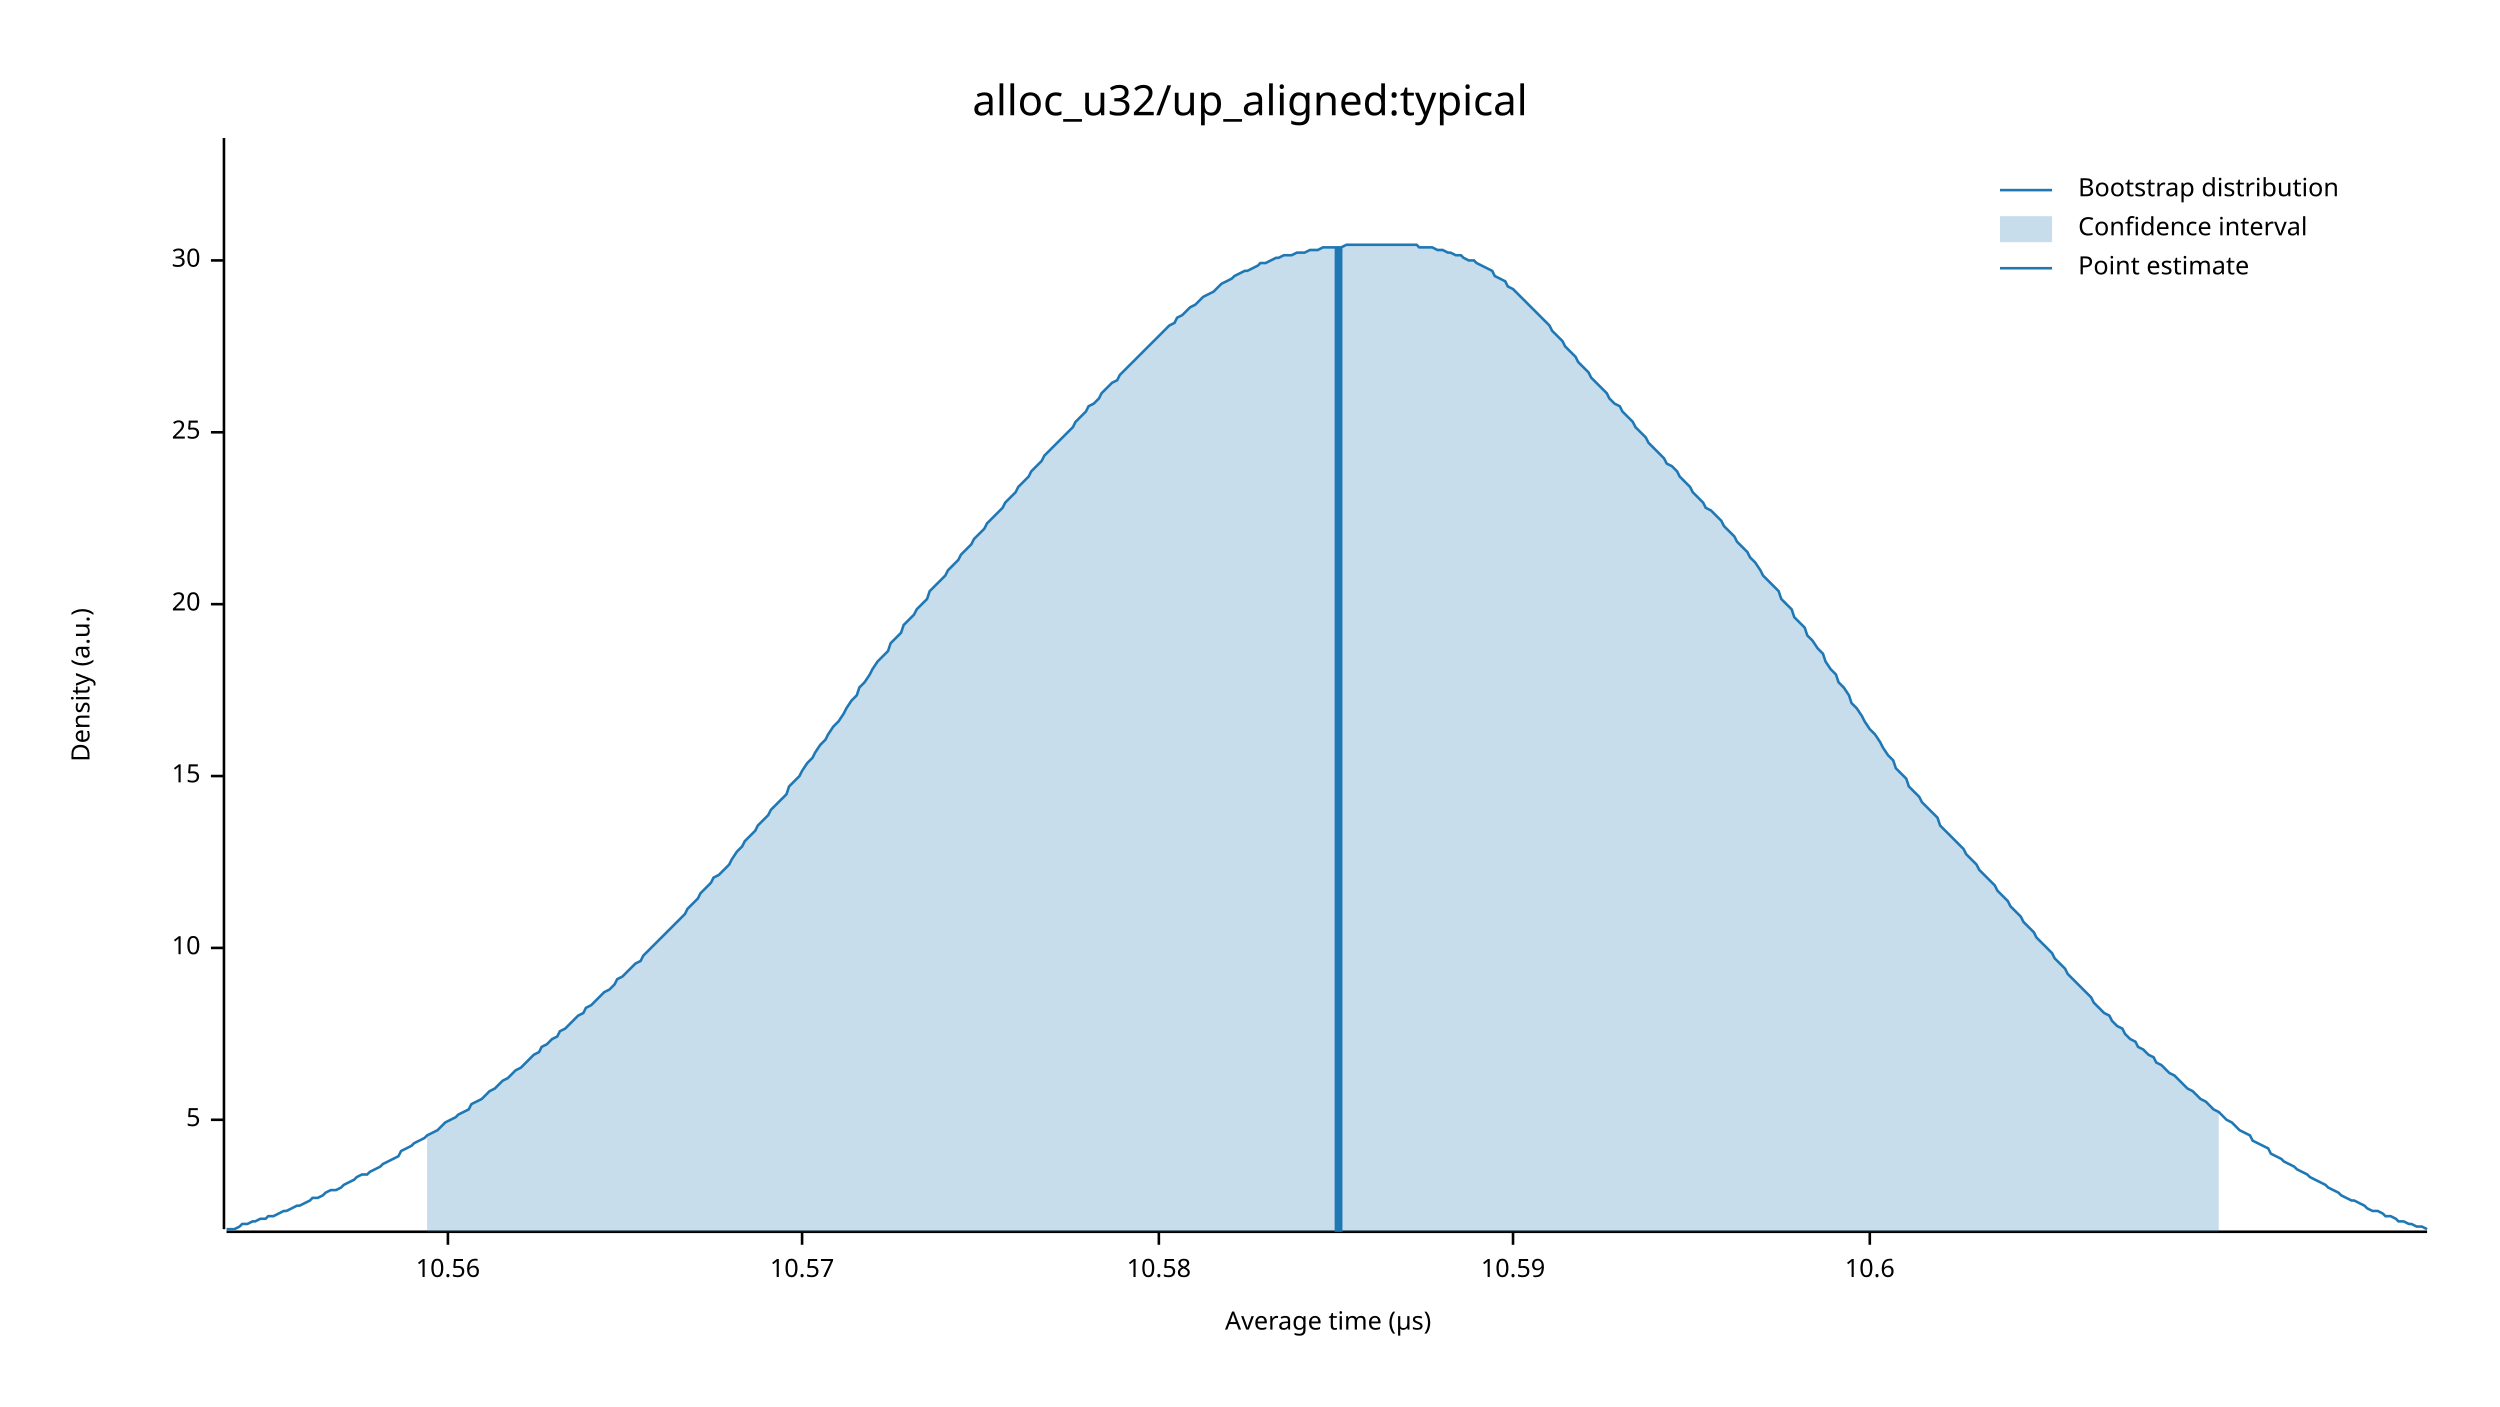
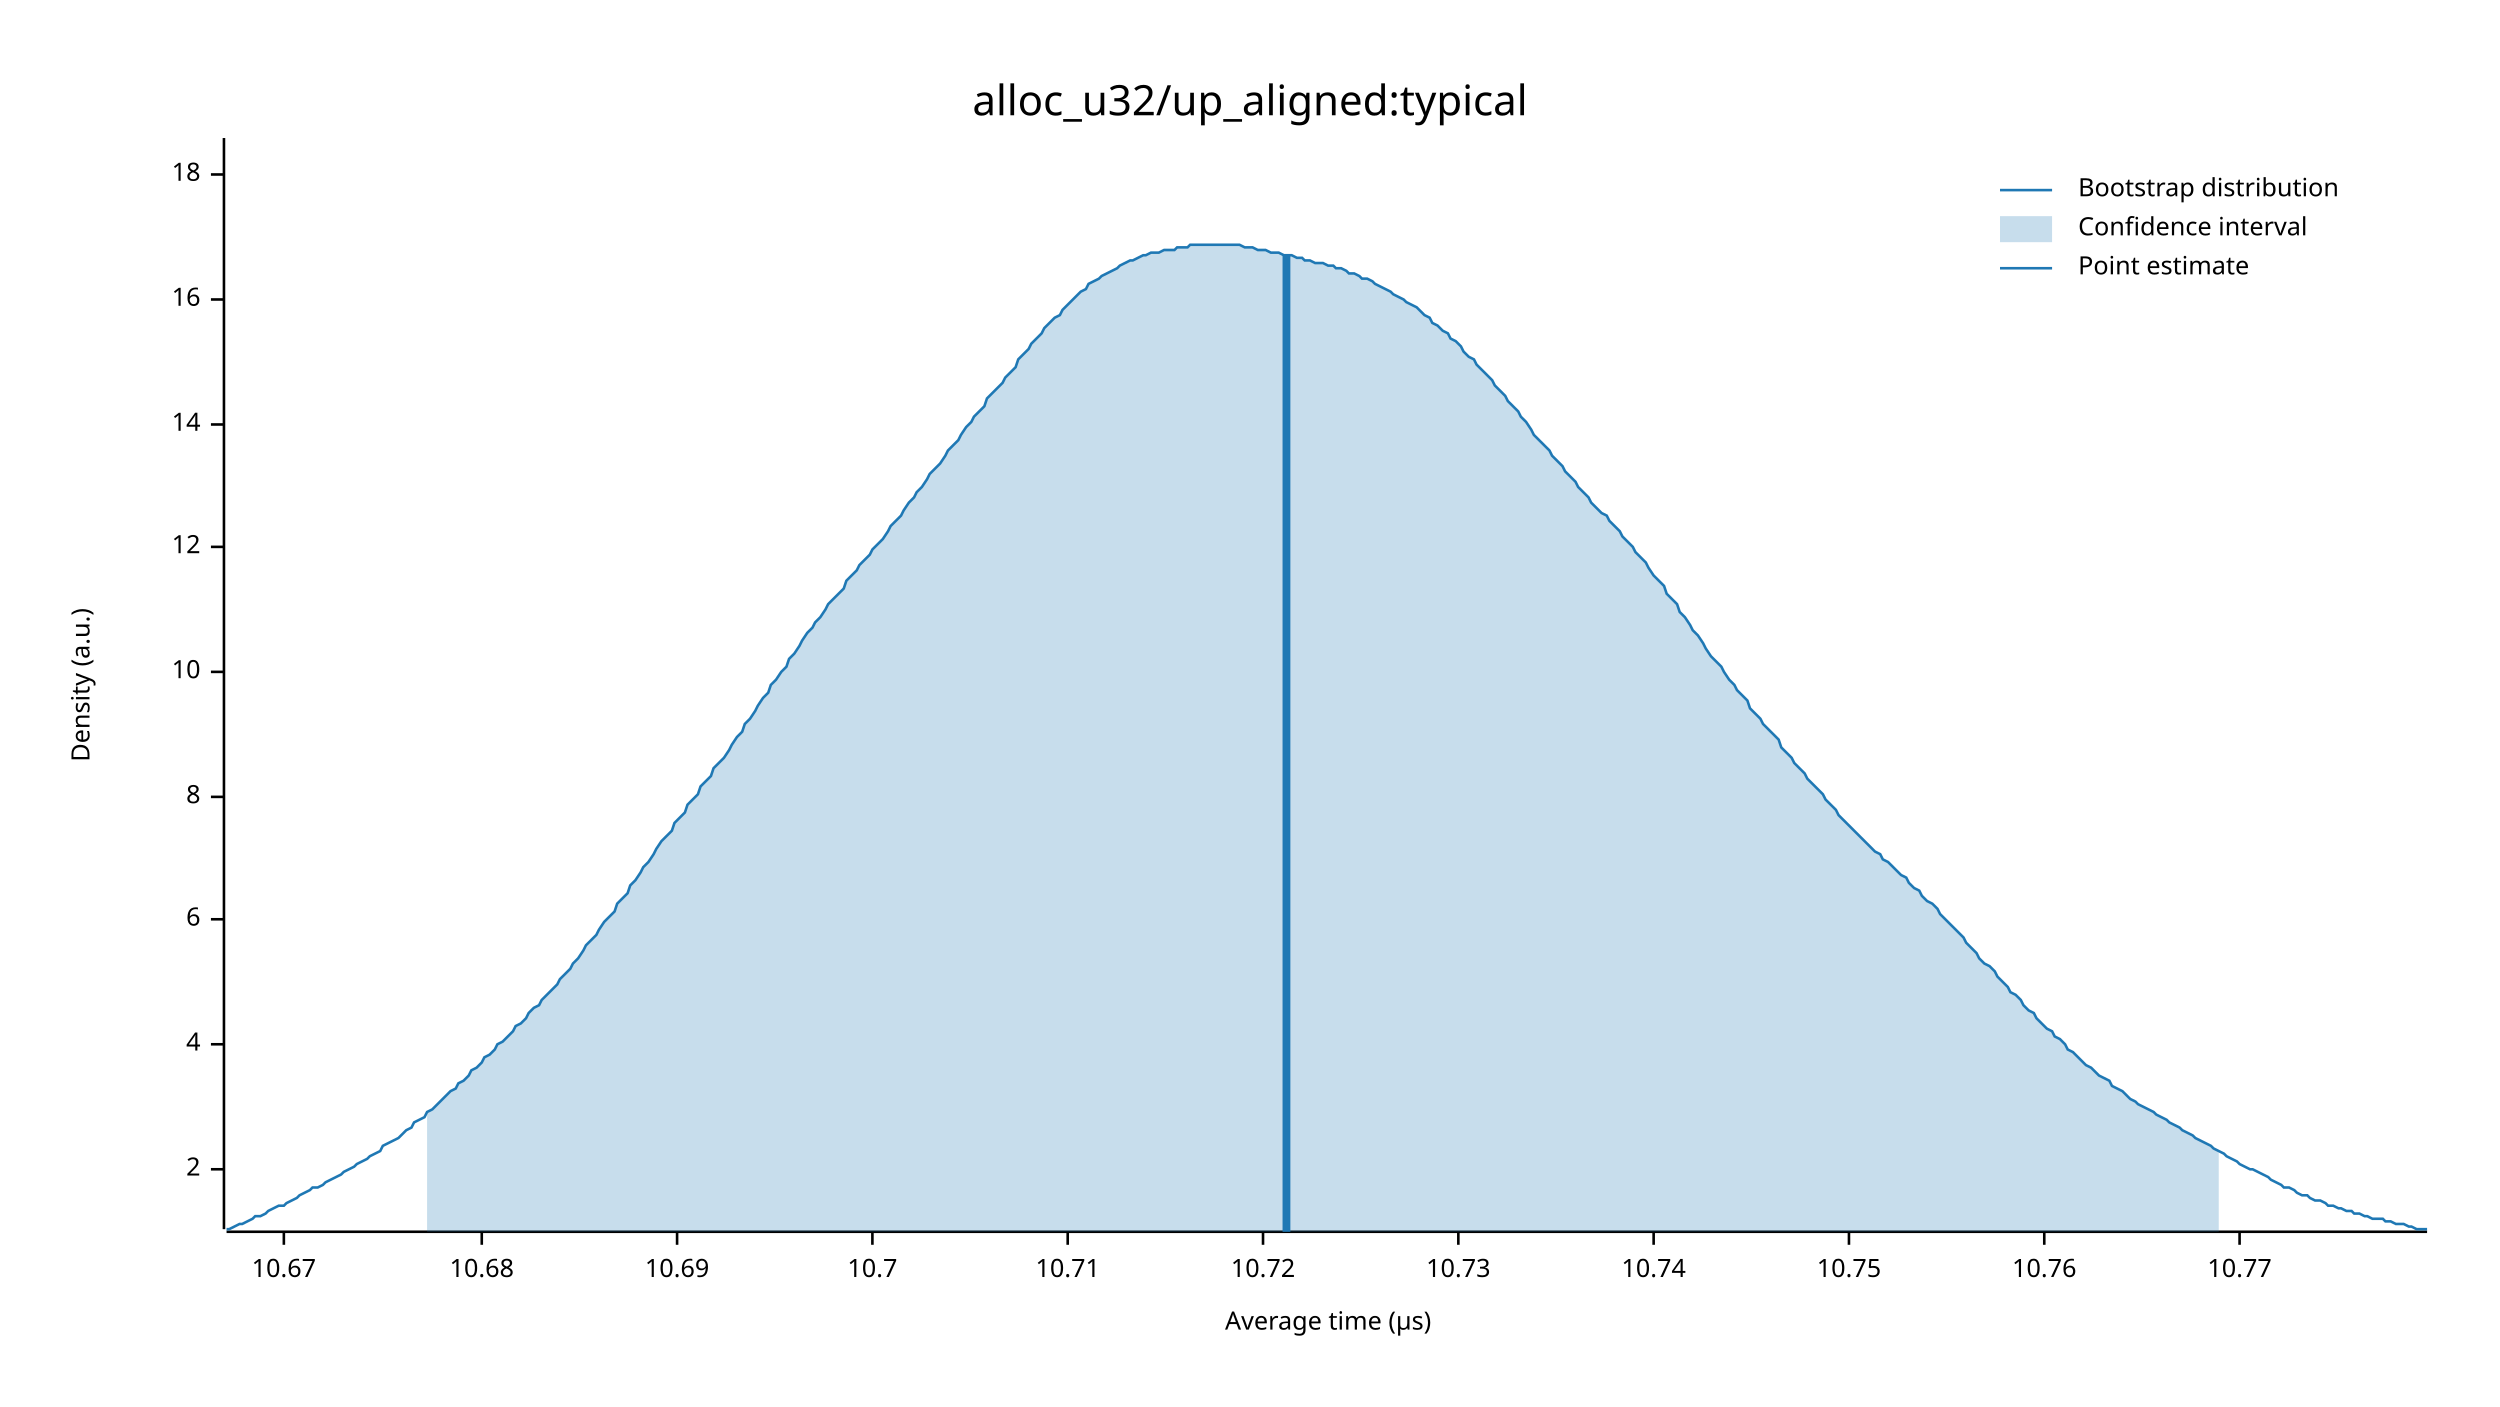
<svg xmlns="http://www.w3.org/2000/svg" width="960" height="540" viewBox="0 0 960 540">
  <text x="480" y="32" dy="0.76em" text-anchor="middle" font-family="sans-serif" font-size="16.129" opacity="1" fill="#000000">
alloc_u32/up_aligned:typical
</text>
  <text x="27" y="263" dy="0.76em" text-anchor="middle" font-family="sans-serif" font-size="9.677" opacity="1" fill="#000000" transform="rotate(270, 27, 263)">
Density (a.u.)
</text>
  <text x="510" y="513" dy="-0.5ex" text-anchor="middle" font-family="sans-serif" font-size="9.677" opacity="1" fill="#000000">
Average time (µs)
</text>
  <polyline fill="none" opacity="1" stroke="#000000" stroke-width="1" points="86,53 86,472 " />
-   <text x="77" y="430" dy="0.5ex" text-anchor="end" font-family="sans-serif" font-size="9.677" opacity="1" fill="#000000">
- 5
+   <text x="77" y="449" dy="0.5ex" text-anchor="end" font-family="sans-serif" font-size="9.677" opacity="1" fill="#000000">
+ 2
</text>
-   <polyline fill="none" opacity="1" stroke="#000000" stroke-width="1" points="81,430 86,430 " />
-   <text x="77" y="364" dy="0.5ex" text-anchor="end" font-family="sans-serif" font-size="9.677" opacity="1" fill="#000000">
+   <polyline fill="none" opacity="1" stroke="#000000" stroke-width="1" points="81,449 86,449 " />
+   <text x="77" y="401" dy="0.5ex" text-anchor="end" font-family="sans-serif" font-size="9.677" opacity="1" fill="#000000">
+ 4
+ </text>
+   <polyline fill="none" opacity="1" stroke="#000000" stroke-width="1" points="81,401 86,401 " />
+   <text x="77" y="353" dy="0.5ex" text-anchor="end" font-family="sans-serif" font-size="9.677" opacity="1" fill="#000000">
+ 6
+ </text>
+   <polyline fill="none" opacity="1" stroke="#000000" stroke-width="1" points="81,353 86,353 " />
+   <text x="77" y="306" dy="0.5ex" text-anchor="end" font-family="sans-serif" font-size="9.677" opacity="1" fill="#000000">
+ 8
+ </text>
+   <polyline fill="none" opacity="1" stroke="#000000" stroke-width="1" points="81,306 86,306 " />
+   <text x="77" y="258" dy="0.5ex" text-anchor="end" font-family="sans-serif" font-size="9.677" opacity="1" fill="#000000">
10
</text>
-   <polyline fill="none" opacity="1" stroke="#000000" stroke-width="1" points="81,364 86,364 " />
-   <text x="77" y="298" dy="0.5ex" text-anchor="end" font-family="sans-serif" font-size="9.677" opacity="1" fill="#000000">
- 15
+   <polyline fill="none" opacity="1" stroke="#000000" stroke-width="1" points="81,258 86,258 " />
+   <text x="77" y="210" dy="0.5ex" text-anchor="end" font-family="sans-serif" font-size="9.677" opacity="1" fill="#000000">
+ 12
</text>
-   <polyline fill="none" opacity="1" stroke="#000000" stroke-width="1" points="81,298 86,298 " />
-   <text x="77" y="232" dy="0.5ex" text-anchor="end" font-family="sans-serif" font-size="9.677" opacity="1" fill="#000000">
- 20
+   <polyline fill="none" opacity="1" stroke="#000000" stroke-width="1" points="81,210 86,210 " />
+   <text x="77" y="163" dy="0.5ex" text-anchor="end" font-family="sans-serif" font-size="9.677" opacity="1" fill="#000000">
+ 14
</text>
-   <polyline fill="none" opacity="1" stroke="#000000" stroke-width="1" points="81,232 86,232 " />
-   <text x="77" y="166" dy="0.5ex" text-anchor="end" font-family="sans-serif" font-size="9.677" opacity="1" fill="#000000">
- 25
+   <polyline fill="none" opacity="1" stroke="#000000" stroke-width="1" points="81,163 86,163 " />
+   <text x="77" y="115" dy="0.5ex" text-anchor="end" font-family="sans-serif" font-size="9.677" opacity="1" fill="#000000">
+ 16
</text>
-   <polyline fill="none" opacity="1" stroke="#000000" stroke-width="1" points="81,166 86,166 " />
-   <text x="77" y="100" dy="0.5ex" text-anchor="end" font-family="sans-serif" font-size="9.677" opacity="1" fill="#000000">
- 30
+   <polyline fill="none" opacity="1" stroke="#000000" stroke-width="1" points="81,115 86,115 " />
+   <text x="77" y="67" dy="0.5ex" text-anchor="end" font-family="sans-serif" font-size="9.677" opacity="1" fill="#000000">
+ 18
</text>
-   <polyline fill="none" opacity="1" stroke="#000000" stroke-width="1" points="81,100 86,100 " />
+   <polyline fill="none" opacity="1" stroke="#000000" stroke-width="1" points="81,67 86,67 " />
  <polyline fill="none" opacity="1" stroke="#000000" stroke-width="1" points="87,473 932,473 " />
-   <text x="172" y="483" dy="0.76em" text-anchor="middle" font-family="sans-serif" font-size="9.677" opacity="1" fill="#000000">
- 10.56
+   <text x="109" y="483" dy="0.76em" text-anchor="middle" font-family="sans-serif" font-size="9.677" opacity="1" fill="#000000">
+ 10.67
</text>
-   <polyline fill="none" opacity="1" stroke="#000000" stroke-width="1" points="172,473 172,478 " />
-   <text x="308" y="483" dy="0.76em" text-anchor="middle" font-family="sans-serif" font-size="9.677" opacity="1" fill="#000000">
- 10.57
+   <polyline fill="none" opacity="1" stroke="#000000" stroke-width="1" points="109,473 109,478 " />
+   <text x="185" y="483" dy="0.76em" text-anchor="middle" font-family="sans-serif" font-size="9.677" opacity="1" fill="#000000">
+ 10.68
</text>
-   <polyline fill="none" opacity="1" stroke="#000000" stroke-width="1" points="308,473 308,478 " />
-   <text x="445" y="483" dy="0.76em" text-anchor="middle" font-family="sans-serif" font-size="9.677" opacity="1" fill="#000000">
- 10.58
+   <polyline fill="none" opacity="1" stroke="#000000" stroke-width="1" points="185,473 185,478 " />
+   <text x="260" y="483" dy="0.76em" text-anchor="middle" font-family="sans-serif" font-size="9.677" opacity="1" fill="#000000">
+ 10.69
</text>
-   <polyline fill="none" opacity="1" stroke="#000000" stroke-width="1" points="445,473 445,478 " />
-   <text x="581" y="483" dy="0.76em" text-anchor="middle" font-family="sans-serif" font-size="9.677" opacity="1" fill="#000000">
- 10.59
+   <polyline fill="none" opacity="1" stroke="#000000" stroke-width="1" points="260,473 260,478 " />
+   <text x="335" y="483" dy="0.76em" text-anchor="middle" font-family="sans-serif" font-size="9.677" opacity="1" fill="#000000">
+ 10.7
</text>
-   <polyline fill="none" opacity="1" stroke="#000000" stroke-width="1" points="581,473 581,478 " />
-   <text x="718" y="483" dy="0.76em" text-anchor="middle" font-family="sans-serif" font-size="9.677" opacity="1" fill="#000000">
- 10.6
+   <polyline fill="none" opacity="1" stroke="#000000" stroke-width="1" points="335,473 335,478 " />
+   <text x="410" y="483" dy="0.76em" text-anchor="middle" font-family="sans-serif" font-size="9.677" opacity="1" fill="#000000">
+ 10.71
</text>
-   <polyline fill="none" opacity="1" stroke="#000000" stroke-width="1" points="718,473 718,478 " />
-   <polyline fill="none" opacity="1" stroke="#1F78B4" stroke-width="1" points="87,472 88,472 90,472 92,471 93,470 95,470 97,469 98,469 100,468 102,468 103,467 105,467 107,466 109,465 110,465 112,464 114,463 115,463 117,462 119,461 120,460 122,460 124,459 125,458 127,457 129,457 131,456 132,455 134,454 136,453 137,452 139,451 141,451 142,450 144,449 146,448 147,447 149,446 151,445 153,444 154,442 156,441 158,440 159,439 161,438 163,437 164,436 166,435 168,434 169,433 171,431 173,430 175,429 176,428 178,427 180,426 181,424 183,423 185,422 186,421 188,419 190,418 191,417 193,415 195,414 197,412 198,411 200,410 202,408 203,407 205,405 207,404 208,402 210,401 212,399 214,398 215,396 217,395 219,393 220,392 222,390 224,389 225,387 227,386 229,384 230,383 232,381 234,380 236,378 237,376 239,375 241,373 242,372 244,370 246,369 247,367 249,365 251,363 252,362 254,360 256,358 258,356 259,355 261,353 263,351 264,349 266,347 268,345 269,343 271,341 273,339 274,337 276,336 278,334 280,332 281,330 283,327 285,325 286,323 288,321 290,319 291,317 293,315 295,313 296,311 298,309 300,307 302,305 303,302 305,300 307,298 308,296 310,293 312,291 313,289 315,286 317,284 318,282 320,279 322,277 324,274 325,272 327,269 329,267 330,264 332,262 334,259 335,257 337,254 339,252 341,250 342,247 344,245 346,243 347,240 349,238 351,236 352,234 354,232 356,230 357,227 359,225 361,223 363,221 364,219 366,217 368,215 369,213 371,211 373,209 374,207 376,205 378,203 379,201 381,199 383,197 385,195 386,193 388,191 390,189 391,187 393,185 395,183 396,181 398,179 400,177 401,175 403,173 405,171 407,169 408,168 410,166 412,164 413,162 415,160 417,158 418,156 420,155 422,153 423,151 425,149 427,147 429,146 430,144 432,142 434,140 435,139 437,137 439,135 440,134 442,132 444,130 445,129 447,127 449,125 451,124 452,122 454,121 456,119 457,118 459,117 461,115 462,114 464,113 466,112 468,110 469,109 471,108 473,107 474,106 476,105 478,104 479,104 481,103 483,102 484,101 486,101 488,100 490,99 491,99 493,98 495,98 496,98 498,97 500,97 501,97 503,96 505,96 506,96 508,95 510,95 512,95 513,95 515,95 517,94 518,94 520,94 522,94 523,94 525,94 527,94 528,94 530,94 532,94 534,94 535,94 537,94 539,94 540,94 542,94 544,94 545,95 547,95 549,95 550,95 552,96 554,96 556,97 557,97 559,98 561,98 562,99 564,100 566,100 567,101 569,102 571,103 573,104 574,106 576,107 578,108 579,110 581,111 583,113 584,114 586,116 588,118 589,119 591,121 593,123 595,125 596,127 598,129 600,131 601,133 603,135 605,137 606,139 608,141 610,143 611,145 613,147 615,149 617,151 618,153 620,155 622,156 623,158 625,160 627,162 628,164 630,166 632,168 633,170 635,172 637,174 639,176 640,178 642,179 644,181 645,183 647,185 649,187 650,189 652,191 654,193 655,195 657,196 659,198 661,200 662,202 664,204 666,206 667,208 669,210 671,212 672,214 674,216 676,219 677,221 679,223 681,225 683,227 684,230 686,232 688,234 689,237 691,239 693,241 694,244 696,246 698,249 700,251 701,254 703,257 705,259 706,262 708,264 710,267 711,270 713,272 715,275 716,277 718,280 720,282 722,285 723,287 725,290 727,292 728,295 730,297 732,299 733,302 735,304 737,306 738,308 740,310 742,312 744,314 745,317 747,319 749,321 750,322 752,324 754,326 755,328 757,330 759,332 760,334 762,336 764,338 766,340 767,342 769,344 771,346 772,348 774,350 776,352 777,354 779,356 781,358 782,360 784,362 786,364 788,366 789,368 791,370 793,372 794,374 796,376 798,378 799,379 801,381 803,383 804,385 806,387 808,389 810,390 811,392 813,394 815,395 816,397 818,399 820,400 821,402 823,403 825,405 827,406 828,408 830,409 832,411 833,412 835,413 837,415 838,416 840,418 842,419 843,420 845,422 847,423 849,425 850,426 852,427 854,429 855,430 857,431 859,433 860,434 862,435 864,436 865,438 867,439 869,440 871,441 872,443 874,444 876,445 877,446 879,447 881,448 882,449 884,450 886,451 887,452 889,453 891,454 893,455 894,456 896,457 898,458 899,459 901,460 903,461 904,461 906,462 908,463 909,464 911,465 913,465 915,466 916,467 918,467 920,468 921,469 923,469 925,470 926,470 928,471 930,471 932,472 " />
-   <polygon opacity="0.25" fill="#1F78B4" points="164,436 166,435 168,434 169,433 171,431 173,430 175,429 176,428 178,427 180,426 181,424 183,423 185,422 186,421 188,419 190,418 191,417 193,415 195,414 197,412 198,411 200,410 202,408 203,407 205,405 207,404 208,402 210,401 212,399 214,398 215,396 217,395 219,393 220,392 222,390 224,389 225,387 227,386 229,384 230,383 232,381 234,380 236,378 237,376 239,375 241,373 242,372 244,370 246,369 247,367 249,365 251,363 252,362 254,360 256,358 258,356 259,355 261,353 263,351 264,349 266,347 268,345 269,343 271,341 273,339 274,337 276,336 278,334 280,332 281,330 283,327 285,325 286,323 288,321 290,319 291,317 293,315 295,313 296,311 298,309 300,307 302,305 303,302 305,300 307,298 308,296 310,293 312,291 313,289 315,286 317,284 318,282 320,279 322,277 324,274 325,272 327,269 329,267 330,264 332,262 334,259 335,257 337,254 339,252 341,250 342,247 344,245 346,243 347,240 349,238 351,236 352,234 354,232 356,230 357,227 359,225 361,223 363,221 364,219 366,217 368,215 369,213 371,211 373,209 374,207 376,205 378,203 379,201 381,199 383,197 385,195 386,193 388,191 390,189 391,187 393,185 395,183 396,181 398,179 400,177 401,175 403,173 405,171 407,169 408,168 410,166 412,164 413,162 415,160 417,158 418,156 420,155 422,153 423,151 425,149 427,147 429,146 430,144 432,142 434,140 435,139 437,137 439,135 440,134 442,132 444,130 445,129 447,127 449,125 451,124 452,122 454,121 456,119 457,118 459,117 461,115 462,114 464,113 466,112 468,110 469,109 471,108 473,107 474,106 476,105 478,104 479,104 481,103 483,102 484,101 486,101 488,100 490,99 491,99 493,98 495,98 496,98 498,97 500,97 501,97 503,96 505,96 506,96 508,95 510,95 512,95 513,95 515,95 517,94 518,94 520,94 522,94 523,94 525,94 527,94 528,94 530,94 532,94 534,94 535,94 537,94 539,94 540,94 542,94 544,94 545,95 547,95 549,95 550,95 552,96 554,96 556,97 557,97 559,98 561,98 562,99 564,100 566,100 567,101 569,102 571,103 573,104 574,106 576,107 578,108 579,110 581,111 583,113 584,114 586,116 588,118 589,119 591,121 593,123 595,125 596,127 598,129 600,131 601,133 603,135 605,137 606,139 608,141 610,143 611,145 613,147 615,149 617,151 618,153 620,155 622,156 623,158 625,160 627,162 628,164 630,166 632,168 633,170 635,172 637,174 639,176 640,178 642,179 644,181 645,183 647,185 649,187 650,189 652,191 654,193 655,195 657,196 659,198 661,200 662,202 664,204 666,206 667,208 669,210 671,212 672,214 674,216 676,219 677,221 679,223 681,225 683,227 684,230 686,232 688,234 689,237 691,239 693,241 694,244 696,246 698,249 700,251 701,254 703,257 705,259 706,262 708,264 710,267 711,270 713,272 715,275 716,277 718,280 720,282 722,285 723,287 725,290 727,292 728,295 730,297 732,299 733,302 735,304 737,306 738,308 740,310 742,312 744,314 745,317 747,319 749,321 750,322 752,324 754,326 755,328 757,330 759,332 760,334 762,336 764,338 766,340 767,342 769,344 771,346 772,348 774,350 776,352 777,354 779,356 781,358 782,360 784,362 786,364 788,366 789,368 791,370 793,372 794,374 796,376 798,378 799,379 801,381 803,383 804,385 806,387 808,389 810,390 811,392 813,394 815,395 816,397 818,399 820,400 821,402 823,403 825,405 827,406 828,408 830,409 832,411 833,412 835,413 837,415 838,416 840,418 842,419 843,420 845,422 847,423 849,425 850,426 852,427 852,473 164,473 " />
-   <polyline fill="none" opacity="1" stroke="#1F78B4" stroke-width="3" points="514,473 514,95 " />
+   <polyline fill="none" opacity="1" stroke="#000000" stroke-width="1" points="410,473 410,478 " />
+   <text x="485" y="483" dy="0.76em" text-anchor="middle" font-family="sans-serif" font-size="9.677" opacity="1" fill="#000000">
+ 10.72
+ </text>
+   <polyline fill="none" opacity="1" stroke="#000000" stroke-width="1" points="485,473 485,478 " />
+   <text x="560" y="483" dy="0.76em" text-anchor="middle" font-family="sans-serif" font-size="9.677" opacity="1" fill="#000000">
+ 10.73
+ </text>
+   <polyline fill="none" opacity="1" stroke="#000000" stroke-width="1" points="560,473 560,478 " />
+   <text x="635" y="483" dy="0.76em" text-anchor="middle" font-family="sans-serif" font-size="9.677" opacity="1" fill="#000000">
+ 10.74
+ </text>
+   <polyline fill="none" opacity="1" stroke="#000000" stroke-width="1" points="635,473 635,478 " />
+   <text x="710" y="483" dy="0.76em" text-anchor="middle" font-family="sans-serif" font-size="9.677" opacity="1" fill="#000000">
+ 10.75
+ </text>
+   <polyline fill="none" opacity="1" stroke="#000000" stroke-width="1" points="710,473 710,478 " />
+   <text x="785" y="483" dy="0.76em" text-anchor="middle" font-family="sans-serif" font-size="9.677" opacity="1" fill="#000000">
+ 10.76
+ </text>
+   <polyline fill="none" opacity="1" stroke="#000000" stroke-width="1" points="785,473 785,478 " />
+   <text x="860" y="483" dy="0.76em" text-anchor="middle" font-family="sans-serif" font-size="9.677" opacity="1" fill="#000000">
+ 10.77
+ </text>
+   <polyline fill="none" opacity="1" stroke="#000000" stroke-width="1" points="860,473 860,478 " />
+   <polyline fill="none" opacity="1" stroke="#1F78B4" stroke-width="1" points="87,472 88,472 90,471 92,470 93,470 95,469 97,468 98,467 100,467 102,466 103,465 105,464 107,463 109,463 110,462 112,461 114,460 115,459 117,458 119,457 120,456 122,456 124,455 125,454 127,453 129,452 131,451 132,450 134,449 136,448 137,447 139,446 141,445 142,444 144,443 146,442 147,440 149,439 151,438 153,437 154,436 156,434 158,433 159,431 161,430 163,429 164,427 166,426 168,424 169,423 171,421 173,419 175,418 176,416 178,415 180,413 181,411 183,410 185,408 186,406 188,405 190,403 191,401 193,400 195,398 197,396 198,394 200,393 202,391 203,389 205,387 207,386 208,384 210,382 212,380 214,378 215,376 217,374 219,372 220,370 222,368 224,365 225,363 227,361 229,359 230,357 232,354 234,352 236,350 237,347 239,345 241,343 242,340 244,338 246,335 247,333 249,331 251,328 252,326 254,323 256,321 258,319 259,316 261,314 263,312 264,309 266,307 268,305 269,302 271,300 273,298 274,295 276,293 278,291 280,288 281,286 283,283 285,281 286,278 288,276 290,273 291,271 293,268 295,266 296,263 298,261 300,258 302,256 303,253 305,251 307,248 308,246 310,243 312,241 313,239 315,237 317,234 318,232 320,230 322,228 324,226 325,223 327,221 329,219 330,217 332,215 334,213 335,211 337,209 339,207 341,204 342,202 344,200 346,198 347,196 349,193 351,191 352,189 354,187 356,184 357,182 359,180 361,178 363,175 364,173 366,171 368,169 369,167 371,164 373,162 374,160 376,158 378,156 379,153 381,151 383,149 385,147 386,145 388,143 390,141 391,138 393,136 395,134 396,132 398,130 400,128 401,126 403,124 405,122 407,121 408,119 410,117 412,115 413,114 415,112 417,111 418,109 420,108 422,107 423,106 425,105 427,104 429,103 430,102 432,101 434,100 435,100 437,99 439,98 440,98 442,97 444,97 445,97 447,96 449,96 451,96 452,95 454,95 456,95 457,94 459,94 461,94 462,94 464,94 466,94 468,94 469,94 471,94 473,94 474,94 476,94 478,95 479,95 481,95 483,96 484,96 486,96 488,97 490,97 491,97 493,98 495,98 496,98 498,99 500,99 501,100 503,100 505,101 506,101 508,101 510,102 512,102 513,103 515,103 517,104 518,105 520,105 522,106 523,107 525,107 527,108 528,109 530,110 532,111 534,112 535,113 537,114 539,115 540,116 542,117 544,118 545,119 547,121 549,122 550,124 552,125 554,127 556,128 557,130 559,131 561,133 562,135 564,137 566,138 567,140 569,142 571,144 573,146 574,148 576,150 578,152 579,154 581,156 583,158 584,160 586,162 588,165 589,167 591,169 593,171 595,173 596,175 598,177 600,179 601,181 603,183 605,185 606,187 608,189 610,191 611,193 613,195 615,197 617,198 618,200 620,202 622,204 623,206 625,208 627,210 628,212 630,214 632,216 633,218 635,221 637,223 639,225 640,228 642,230 644,232 645,235 647,237 649,240 650,242 652,244 654,247 655,249 657,252 659,254 661,256 662,258 664,261 666,263 667,265 669,267 671,269 672,272 674,274 676,276 677,278 679,280 681,282 683,284 684,287 686,289 688,291 689,293 691,295 693,297 694,299 696,301 698,303 700,305 701,307 703,309 705,311 706,313 708,315 710,317 711,318 713,320 715,322 716,323 718,325 720,327 722,328 723,330 725,331 727,333 728,334 730,336 732,337 733,339 735,341 737,342 738,344 740,346 742,347 744,349 745,351 747,353 749,355 750,356 752,358 754,360 755,362 757,364 759,366 760,368 762,370 764,371 766,373 767,375 769,377 771,379 772,381 774,382 776,384 777,386 779,388 781,389 782,391 784,393 786,395 788,396 789,398 791,399 793,401 794,403 796,404 798,406 799,407 801,409 803,410 804,411 806,413 808,414 810,415 811,417 813,418 815,419 816,420 818,422 820,423 821,424 823,425 825,426 827,427 828,428 830,429 832,430 833,431 835,432 837,433 838,434 840,435 842,436 843,437 845,438 847,439 849,440 850,441 852,442 854,443 855,444 857,445 859,446 860,447 862,448 864,449 865,449 867,450 869,451 871,452 872,453 874,454 876,455 877,456 879,456 881,457 882,458 884,459 886,459 887,460 889,461 891,461 893,462 894,463 896,463 898,464 899,464 901,465 903,465 904,466 906,466 908,467 909,467 911,468 913,468 915,468 916,469 918,469 920,470 921,470 923,470 925,471 926,471 928,472 930,472 932,472 " />
+   <polygon opacity="0.25" fill="#1F78B4" points="164,427 166,426 168,424 169,423 171,421 173,419 175,418 176,416 178,415 180,413 181,411 183,410 185,408 186,406 188,405 190,403 191,401 193,400 195,398 197,396 198,394 200,393 202,391 203,389 205,387 207,386 208,384 210,382 212,380 214,378 215,376 217,374 219,372 220,370 222,368 224,365 225,363 227,361 229,359 230,357 232,354 234,352 236,350 237,347 239,345 241,343 242,340 244,338 246,335 247,333 249,331 251,328 252,326 254,323 256,321 258,319 259,316 261,314 263,312 264,309 266,307 268,305 269,302 271,300 273,298 274,295 276,293 278,291 280,288 281,286 283,283 285,281 286,278 288,276 290,273 291,271 293,268 295,266 296,263 298,261 300,258 302,256 303,253 305,251 307,248 308,246 310,243 312,241 313,239 315,237 317,234 318,232 320,230 322,228 324,226 325,223 327,221 329,219 330,217 332,215 334,213 335,211 337,209 339,207 341,204 342,202 344,200 346,198 347,196 349,193 351,191 352,189 354,187 356,184 357,182 359,180 361,178 363,175 364,173 366,171 368,169 369,167 371,164 373,162 374,160 376,158 378,156 379,153 381,151 383,149 385,147 386,145 388,143 390,141 391,138 393,136 395,134 396,132 398,130 400,128 401,126 403,124 405,122 407,121 408,119 410,117 412,115 413,114 415,112 417,111 418,109 420,108 422,107 423,106 425,105 427,104 429,103 430,102 432,101 434,100 435,100 437,99 439,98 440,98 442,97 444,97 445,97 447,96 449,96 451,96 452,95 454,95 456,95 457,94 459,94 461,94 462,94 464,94 466,94 468,94 469,94 471,94 473,94 474,94 476,94 478,95 479,95 481,95 483,96 484,96 486,96 488,97 490,97 491,97 493,98 495,98 496,98 498,99 500,99 501,100 503,100 505,101 506,101 508,101 510,102 512,102 513,103 515,103 517,104 518,105 520,105 522,106 523,107 525,107 527,108 528,109 530,110 532,111 534,112 535,113 537,114 539,115 540,116 542,117 544,118 545,119 547,121 549,122 550,124 552,125 554,127 556,128 557,130 559,131 561,133 562,135 564,137 566,138 567,140 569,142 571,144 573,146 574,148 576,150 578,152 579,154 581,156 583,158 584,160 586,162 588,165 589,167 591,169 593,171 595,173 596,175 598,177 600,179 601,181 603,183 605,185 606,187 608,189 610,191 611,193 613,195 615,197 617,198 618,200 620,202 622,204 623,206 625,208 627,210 628,212 630,214 632,216 633,218 635,221 637,223 639,225 640,228 642,230 644,232 645,235 647,237 649,240 650,242 652,244 654,247 655,249 657,252 659,254 661,256 662,258 664,261 666,263 667,265 669,267 671,269 672,272 674,274 676,276 677,278 679,280 681,282 683,284 684,287 686,289 688,291 689,293 691,295 693,297 694,299 696,301 698,303 700,305 701,307 703,309 705,311 706,313 708,315 710,317 711,318 713,320 715,322 716,323 718,325 720,327 722,328 723,330 725,331 727,333 728,334 730,336 732,337 733,339 735,341 737,342 738,344 740,346 742,347 744,349 745,351 747,353 749,355 750,356 752,358 754,360 755,362 757,364 759,366 760,368 762,370 764,371 766,373 767,375 769,377 771,379 772,381 774,382 776,384 777,386 779,388 781,389 782,391 784,393 786,395 788,396 789,398 791,399 793,401 794,403 796,404 798,406 799,407 801,409 803,410 804,411 806,413 808,414 810,415 811,417 813,418 815,419 816,420 818,422 820,423 821,424 823,425 825,426 827,427 828,428 830,429 832,430 833,431 835,432 837,433 838,434 840,435 842,436 843,437 845,438 847,439 849,440 850,441 852,442 852,473 164,473 " />
+   <polyline fill="none" opacity="1" stroke="#1F78B4" stroke-width="3" points="494,473 494,98 " />
  <text x="798" y="68" dy="0.76em" text-anchor="start" font-family="sans-serif" font-size="9.677" opacity="1" fill="#000000">
Bootstrap distribution
</text>
  <text x="798" y="83" dy="0.76em" text-anchor="start" font-family="sans-serif" font-size="9.677" opacity="1" fill="#000000">
Confidence interval
</text>
  <text x="798" y="98" dy="0.76em" text-anchor="start" font-family="sans-serif" font-size="9.677" opacity="1" fill="#000000">
Point estimate
</text>
  <polyline fill="none" opacity="1" stroke="#1F78B4" stroke-width="1" points="768,73 788,73 " />
  <rect x="768" y="83" width="20" height="10" opacity="0.25" fill="#1F78B4" stroke="none" />
  <polyline fill="none" opacity="1" stroke="#1F78B4" stroke-width="1" points="768,103 788,103 " />
</svg>
